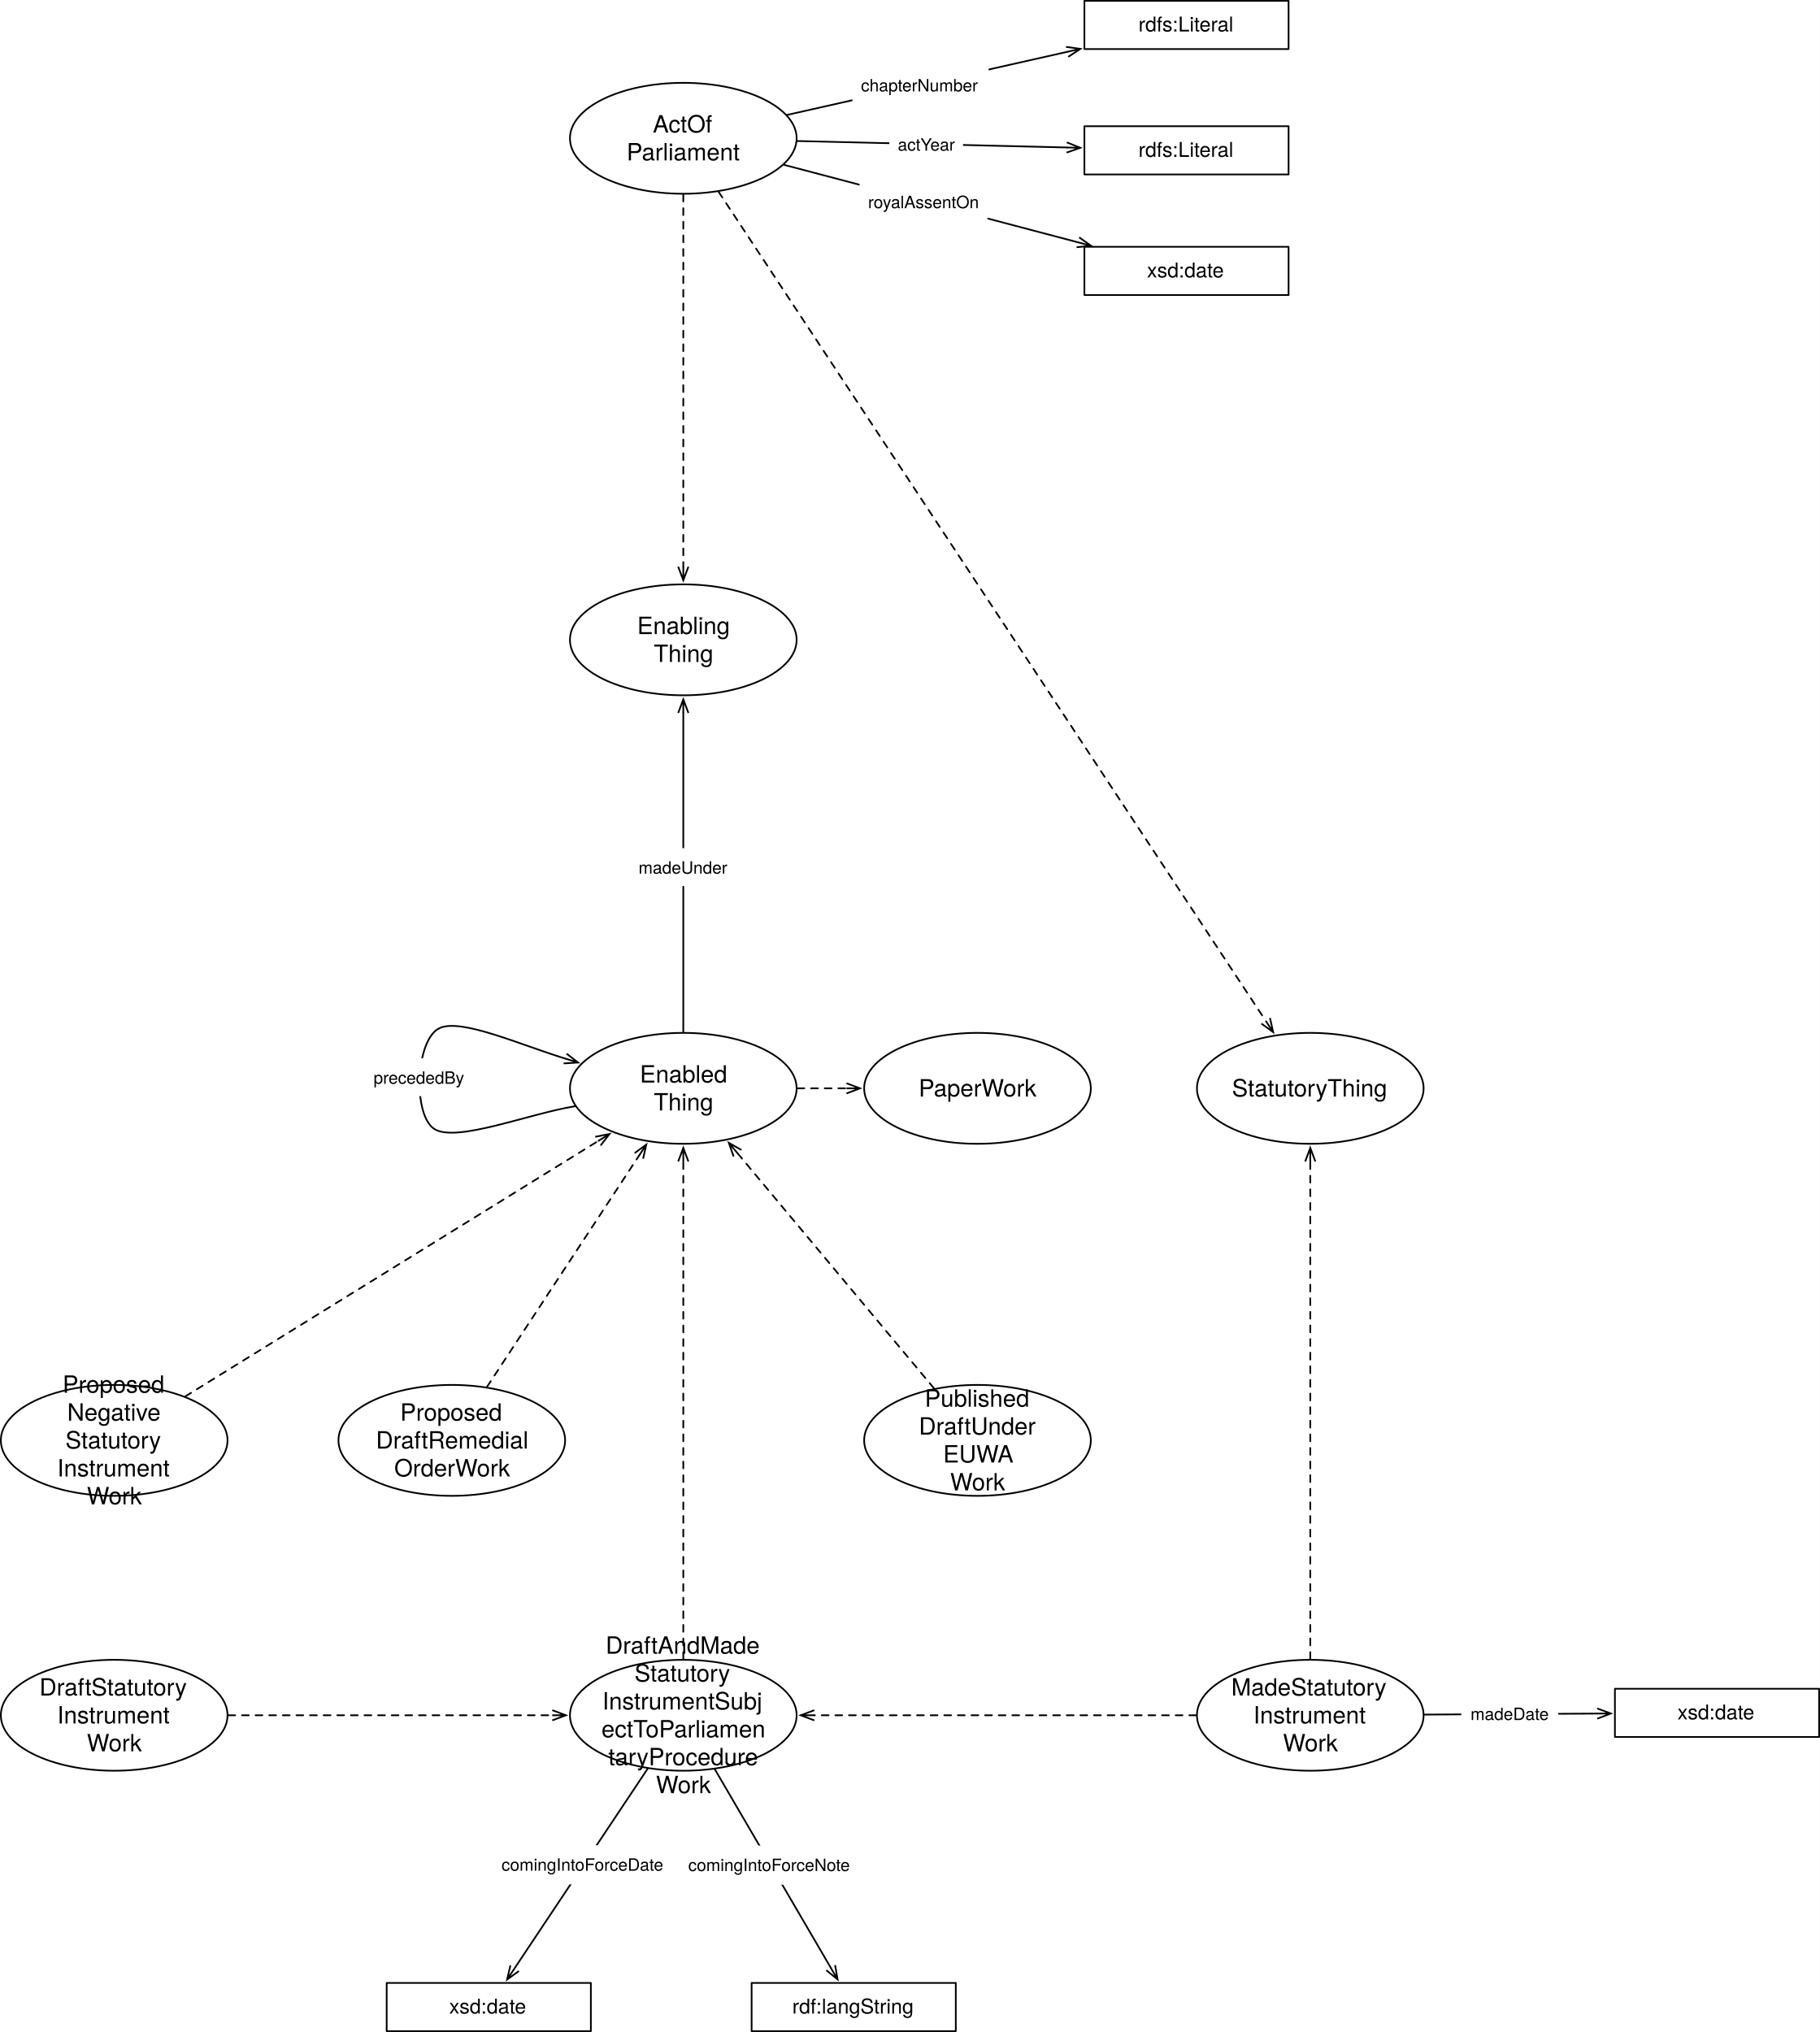
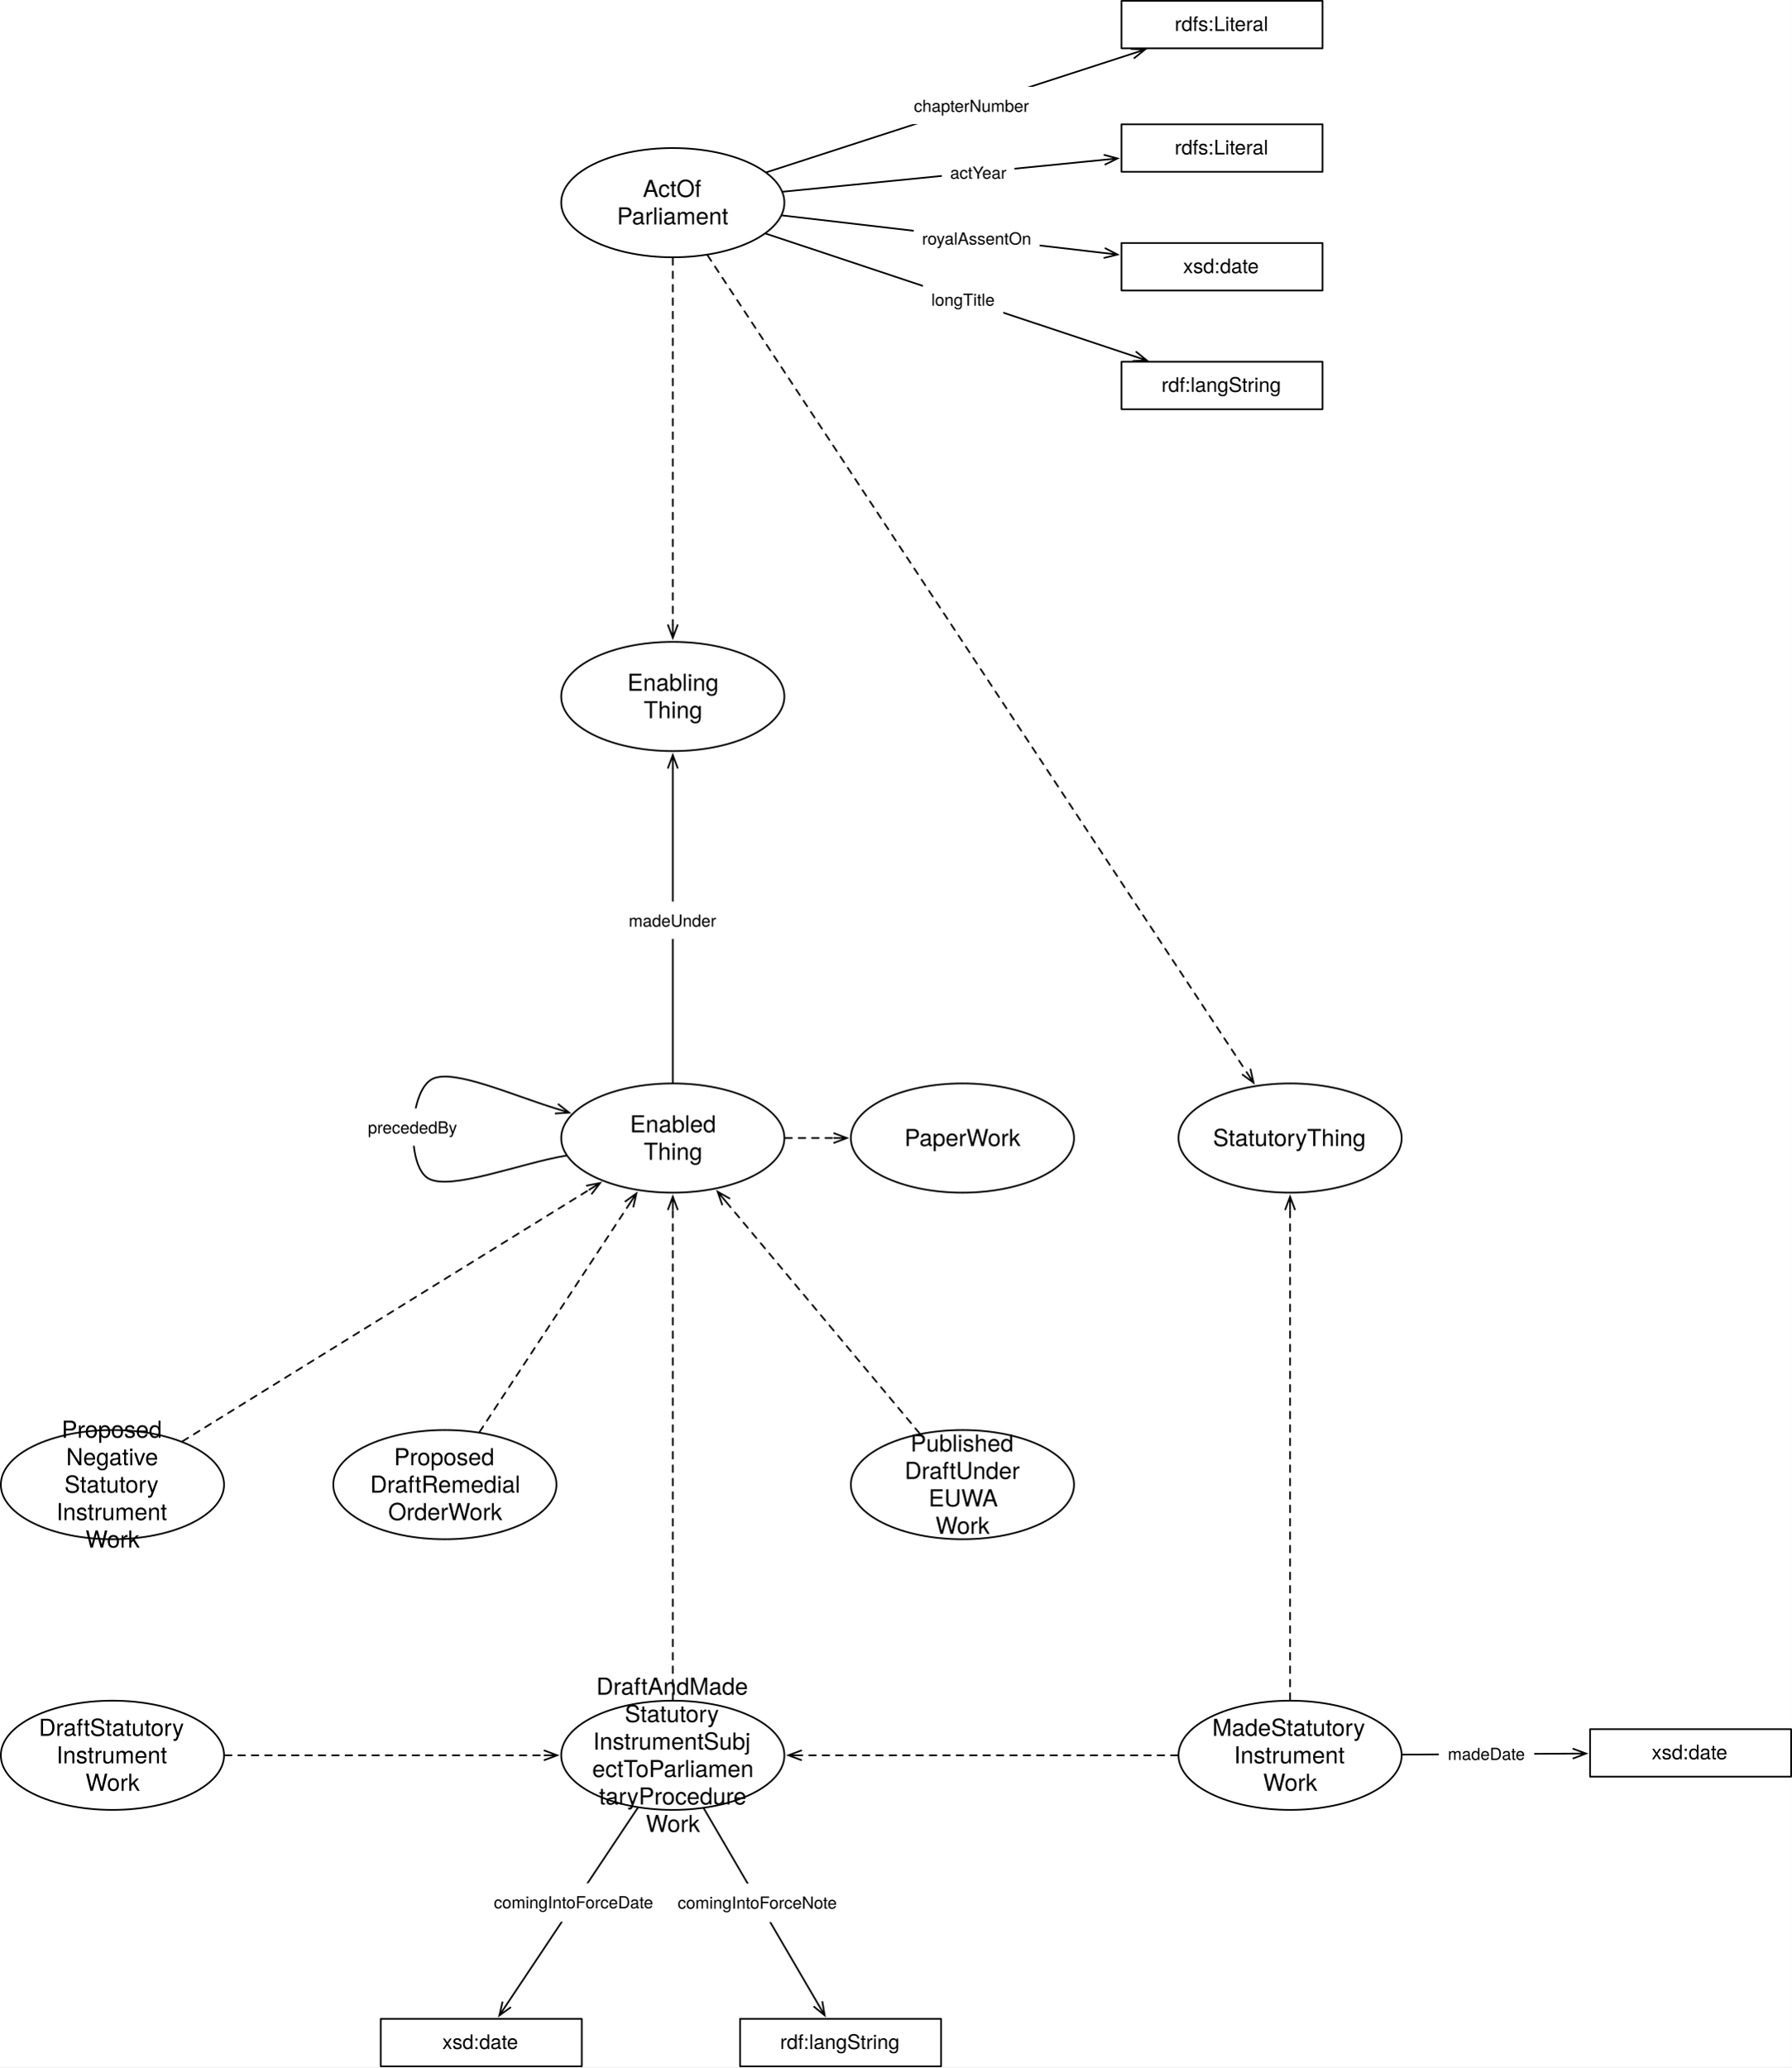
- <svg xmlns="http://www.w3.org/2000/svg" version="1.1" viewBox="1014.303 13.673 1069.661 1194.386" width="1069.661" height="1194.386">
+ <svg xmlns="http://www.w3.org/2000/svg" version="1.1" viewBox="1008.634 27.846 1069.661 1234.071" width="1069.661" height="1234.071">
  <defs>
    <marker orient="auto" overflow="visible" markerUnits="strokeWidth" id="StickArrow_Marker" stroke-linejoin="miter" stroke-miterlimit="10" viewBox="-1 -4 10 8" markerWidth="10" markerHeight="8" color="black">
      <g>
        <path d="M 8 0 L 0 0 M 0 -3 L 8 0 L 0 3" fill="none" stroke="currentColor" stroke-width="1" />
      </g>
    </marker>
    <marker orient="auto" overflow="visible" markerUnits="strokeWidth" id="StickArrow_Marker_2" stroke-linejoin="miter" stroke-miterlimit="10" viewBox="-9 -4 10 8" markerWidth="10" markerHeight="8" color="black">
      <g>
        <path d="M -8 0 L 0 0 M 0 3 L -8 0 L 0 -3" fill="none" stroke="currentColor" stroke-width="1" />
      </g>
    </marker>
  </defs>
-   <g id="Canvas_1" stroke="none" fill-opacity="1" stroke-opacity="1" stroke-dasharray="none" fill="none">
-     <rect fill="white" x="1014.303" y="13.673" width="1069.661" height="1194.386" />
+   <g id="Canvas_1" stroke-opacity="1" fill-opacity="1" stroke-dasharray="none" fill="none" stroke="none">
+     <rect fill="white" x="1008.634" y="27.846" width="1069.661" height="1234.071" />
    <g id="Canvas_1_Layer_1">
      <g id="Graphic_421">
-         <ellipse cx="1784.409" cy="1021.89" rx="66.614" ry="32.598" fill="white" />
-         <ellipse cx="1784.409" cy="1021.89" rx="66.614" ry="32.598" stroke="black" stroke-linecap="round" stroke-linejoin="round" stroke-width="1" />
-         <text transform="translate(1736.118 997.3018)" fill="black">
+         <ellipse cx="1778.74" cy="1075.748" rx="66.614" ry="32.598" fill="white" />
+         <ellipse cx="1778.74" cy="1075.748" rx="66.614" ry="32.598" stroke="black" stroke-linecap="round" stroke-linejoin="round" stroke-width="1" />
+         <text transform="translate(1730.449 1051.16)" fill="black">
          <tspan font-family="Helvetica Neue" font-size="14" fill="black" x="1.874" y="13">MadeStatutory</tspan>
          <tspan font-family="Helvetica Neue" font-size="14" fill="black" x="14.831" y="29.392">Instrument</tspan>
          <tspan font-family="Helvetica Neue" font-size="14" fill="black" x="32.226" y="45.784">Work</tspan>
        </text>
      </g>
      <g id="Graphic_428">
-         <ellipse cx="1415.906" cy="94.961" rx="66.614" ry="32.598" fill="white" />
-         <ellipse cx="1415.906" cy="94.961" rx="66.614" ry="32.598" stroke="black" stroke-linecap="round" stroke-linejoin="round" stroke-width="1" />
-         <text transform="translate(1367.614 78.56863)" fill="black">
+         <ellipse cx="1410.236" cy="148.819" rx="66.614" ry="32.598" fill="white" />
+         <ellipse cx="1410.236" cy="148.819" rx="66.614" ry="32.598" stroke="black" stroke-linecap="round" stroke-linejoin="round" stroke-width="1" />
+         <text transform="translate(1361.945 132.4269)" fill="black">
          <tspan font-family="Helvetica Neue" font-size="14" fill="black" x="30.399" y="13">ActOf</tspan>
          <tspan font-family="Helvetica Neue" font-size="14" fill="black" x="14.971" y="29.392">Parliament</tspan>
        </text>
      </g>
      <g id="Graphic_431">
-         <ellipse cx="1081.417" cy="1021.89" rx="66.614" ry="32.598" fill="white" />
-         <ellipse cx="1081.417" cy="1021.89" rx="66.614" ry="32.598" stroke="black" stroke-linecap="round" stroke-linejoin="round" stroke-width="1" />
-         <text transform="translate(1033.126 997.3018)" fill="black">
+         <ellipse cx="1075.748" cy="1075.748" rx="66.614" ry="32.598" fill="white" />
+         <ellipse cx="1075.748" cy="1075.748" rx="66.614" ry="32.598" stroke="black" stroke-linecap="round" stroke-linejoin="round" stroke-width="1" />
+         <text transform="translate(1027.457 1051.16)" fill="black">
          <tspan font-family="Helvetica Neue" font-size="14" fill="black" x="4.345" y="13">DraftStatutory</tspan>
          <tspan font-family="Helvetica Neue" font-size="14" fill="black" x="14.831" y="29.392">Instrument</tspan>
          <tspan font-family="Helvetica Neue" font-size="14" fill="black" x="32.226" y="45.784">Work</tspan>
        </text>
      </g>
      <g id="Graphic_435">
-         <ellipse cx="1081.417" cy="860.315" rx="66.614" ry="32.598" fill="white" />
-         <ellipse cx="1081.417" cy="860.315" rx="66.614" ry="32.598" stroke="black" stroke-linecap="round" stroke-linejoin="round" stroke-width="1" />
-         <text transform="translate(1033.126 819.335)" fill="black">
+         <ellipse cx="1075.748" cy="914.173" rx="66.614" ry="32.598" fill="white" />
+         <ellipse cx="1075.748" cy="914.173" rx="66.614" ry="32.598" stroke="black" stroke-linecap="round" stroke-linejoin="round" stroke-width="1" />
+         <text transform="translate(1027.457 873.1932)" fill="black">
          <tspan font-family="Helvetica Neue" font-size="14" fill="black" x="17.953" y="13">Proposed</tspan>
          <tspan font-family="Helvetica Neue" font-size="14" fill="black" x="20.683" y="29.392">Negative</tspan>
          <tspan font-family="Helvetica Neue" font-size="14" fill="black" x="19.64" y="45.784">Statutory</tspan>
          <tspan font-family="Helvetica Neue" font-size="14" fill="black" x="14.831" y="62.176">Instrument</tspan>
          <tspan font-family="Helvetica Neue" font-size="14" fill="black" x="32.226" y="78.568">Work</tspan>
        </text>
      </g>
      <g id="Graphic_447">
-         <ellipse cx="1415.906" cy="1021.89" rx="66.614" ry="32.598" fill="white" />
-         <ellipse cx="1415.906" cy="1021.89" rx="66.614" ry="32.598" stroke="black" stroke-linecap="round" stroke-linejoin="round" stroke-width="1" />
-         <text transform="translate(1367.614 972.7138)" fill="black">
+         <ellipse cx="1410.236" cy="1075.748" rx="66.614" ry="32.598" fill="white" />
+         <ellipse cx="1410.236" cy="1075.748" rx="66.614" ry="32.598" stroke="black" stroke-linecap="round" stroke-linejoin="round" stroke-width="1" />
+         <text transform="translate(1361.945 1026.572)" fill="black">
          <tspan font-family="Helvetica Neue" font-size="14" fill="black" x="2.651" y="13">DraftAndMade</tspan>
          <tspan font-family="Helvetica Neue" font-size="14" fill="black" x="19.64" y="29.392">Statutory</tspan>
          <tspan font-family="Helvetica Neue" font-size="14" fill="black" x=".698" y="45.784">InstrumentSubj</tspan>
          <tspan font-family="Helvetica Neue" font-size="14" fill="black" x=".194" y="62.176">ectToParliamen</tspan>
          <tspan font-family="Helvetica Neue" font-size="14" fill="black" x="4.212" y="78.568">taryProcedure</tspan>
          <tspan font-family="Helvetica Neue" font-size="14" fill="black" x="32.226" y="94.96">Work</tspan>
        </text>
      </g>
      <g id="Graphic_449">
-         <rect x="1963.465" y="1006.299" width="120" height="28.346" fill="white" />
-         <rect x="1963.465" y="1006.299" width="120" height="28.346" stroke="black" stroke-linecap="round" stroke-linejoin="round" stroke-width="1" />
-         <text transform="translate(1968.465 1013.304)" fill="black">
+         <rect x="1957.795" y="1060.158" width="120" height="28.346" fill="white" />
+         <rect x="1957.795" y="1060.158" width="120" height="28.346" stroke="black" stroke-linecap="round" stroke-linejoin="round" stroke-width="1" />
+         <text transform="translate(1962.795 1067.163)" fill="black">
          <tspan font-family="Helvetica Neue" font-size="12" fill="black" x="31.774" y="11">xsd:date</tspan>
        </text>
      </g>
      <g id="Line_265">
-         <line x1="1851.519" y1="1021.492" x2="1953.065" y2="1020.89" marker-end="url(#StickArrow_Marker)" stroke="black" stroke-linecap="round" stroke-linejoin="round" stroke-width="1" />
+         <line x1="1845.85" y1="1075.35" x2="1947.395" y2="1074.748" marker-end="url(#StickArrow_Marker)" stroke="black" stroke-linecap="round" stroke-linejoin="round" stroke-width="1" />
      </g>
      <g id="Graphic_266">
-         <rect x="1873.169" y="1009.694" width="57" height="23" fill="white" />
-         <text transform="translate(1878.604 1014.694)" fill="black">
+         <rect x="1867.499" y="1063.553" width="57" height="23" fill="white" />
+         <text transform="translate(1872.935 1068.553)" fill="black">
          <tspan font-family="Helvetica Neue" font-size="10" fill="black" x="50803806e-20" y="10">madeDate</tspan>
        </text>
      </g>
      <g id="Graphic_450">
-         <rect x="1241.575" y="1179.213" width="120" height="28.346" fill="white" />
-         <rect x="1241.575" y="1179.213" width="120" height="28.346" stroke="black" stroke-linecap="round" stroke-linejoin="round" stroke-width="1" />
-         <text transform="translate(1246.575 1186.218)" fill="black">
+         <rect x="1235.906" y="1233.071" width="120" height="28.346" fill="white" />
+         <rect x="1235.906" y="1233.071" width="120" height="28.346" stroke="black" stroke-linecap="round" stroke-linejoin="round" stroke-width="1" />
+         <text transform="translate(1240.906 1240.076)" fill="black">
          <tspan font-family="Helvetica Neue" font-size="12" fill="black" x="31.774" y="11">xsd:date</tspan>
        </text>
      </g>
      <g id="Line_268">
-         <line x1="1394.963" y1="1053.303" x2="1316.793" y2="1170.559" marker-end="url(#StickArrow_Marker)" stroke="black" stroke-linecap="round" stroke-linejoin="round" stroke-width="1" />
+         <line x1="1389.294" y1="1107.162" x2="1311.123" y2="1224.418" marker-end="url(#StickArrow_Marker)" stroke="black" stroke-linecap="round" stroke-linejoin="round" stroke-width="1" />
      </g>
      <g id="Graphic_269">
-         <rect x="1303.816" y="1098.275" width="107" height="23" fill="white" />
-         <text transform="translate(1309.066 1103.275)" fill="black">
+         <rect x="1298.146" y="1152.133" width="107" height="23" fill="white" />
+         <text transform="translate(1303.396 1157.133)" fill="black">
          <tspan font-family="Helvetica Neue" font-size="10" fill="black" x="0" y="10">comingIntoForceDate</tspan>
        </text>
      </g>
      <g id="Graphic_451">
-         <rect x="1456.063" y="1179.213" width="120" height="28.346" fill="white" />
-         <rect x="1456.063" y="1179.213" width="120" height="28.346" stroke="black" stroke-linecap="round" stroke-linejoin="round" stroke-width="1" />
-         <text transform="translate(1461.063 1186.218)" fill="black">
+         <rect x="1450.394" y="1233.071" width="120" height="28.346" fill="white" />
+         <rect x="1450.394" y="1233.071" width="120" height="28.346" stroke="black" stroke-linecap="round" stroke-linejoin="round" stroke-width="1" />
+         <text transform="translate(1455.394 1240.076)" fill="black">
          <tspan font-family="Helvetica Neue" font-size="12" fill="black" x="18.886" y="11">rdf:langString</tspan>
        </text>
      </g>
      <g id="Line_271">
-         <line x1="1434.466" y1="1053.671" x2="1502.541" y2="1170.232" marker-end="url(#StickArrow_Marker)" stroke="black" stroke-linecap="round" stroke-linejoin="round" stroke-width="1" />
+         <line x1="1428.797" y1="1107.529" x2="1496.871" y2="1224.09" marker-end="url(#StickArrow_Marker)" stroke="black" stroke-linecap="round" stroke-linejoin="round" stroke-width="1" />
      </g>
      <g id="Graphic_272">
-         <rect x="1413.346" y="1098.47" width="108" height="23" fill="white" />
-         <text transform="translate(1418.821 1103.47)" fill="black">
+         <rect x="1407.677" y="1152.328" width="108" height="23" fill="white" />
+         <text transform="translate(1413.152 1157.328)" fill="black">
          <tspan font-family="Helvetica Neue" font-size="10" fill="black" x="0" y="10">comingIntoForceNote</tspan>
        </text>
      </g>
      <g id="Graphic_499">
-         <ellipse cx="1415.906" cy="653.386" rx="66.614" ry="32.598" fill="white" />
-         <ellipse cx="1415.906" cy="653.386" rx="66.614" ry="32.598" stroke="black" stroke-linecap="round" stroke-linejoin="round" stroke-width="1" />
-         <text transform="translate(1367.614 636.9938)" fill="black">
+         <ellipse cx="1410.236" cy="707.244" rx="66.614" ry="32.598" fill="white" />
+         <ellipse cx="1410.236" cy="707.244" rx="66.614" ry="32.598" stroke="black" stroke-linecap="round" stroke-linejoin="round" stroke-width="1" />
+         <text transform="translate(1361.945 690.8521)" fill="black">
          <tspan font-family="Helvetica Neue" font-size="14" fill="black" x="22.748" y="13">Enabled</tspan>
          <tspan font-family="Helvetica Neue" font-size="14" fill="black" x="30.917" y="29.392">Thing</tspan>
        </text>
      </g>
      <g id="Line_501">
-         <line x1="1415.906" y1="988.791" x2="1415.906" y2="696.384" marker-end="url(#StickArrow_Marker)" stroke="black" stroke-linecap="round" stroke-linejoin="round" stroke-dasharray="4.0,4.0" stroke-width="1" />
+         <line x1="1410.236" y1="1042.65" x2="1410.236" y2="750.242" marker-end="url(#StickArrow_Marker)" stroke="black" stroke-linecap="round" stroke-linejoin="round" stroke-dasharray="4.0,4.0" stroke-width="1" />
      </g>
      <g id="Line_500">
-         <line x1="1123.173" y1="834.483" x2="1365.73" y2="684.426" marker-end="url(#StickArrow_Marker)" stroke="black" stroke-linecap="round" stroke-linejoin="round" stroke-dasharray="4.0,4.0" stroke-width="1" />
+         <line x1="1117.504" y1="888.341" x2="1360.061" y2="738.285" marker-end="url(#StickArrow_Marker)" stroke="black" stroke-linecap="round" stroke-linejoin="round" stroke-dasharray="4.0,4.0" stroke-width="1" />
      </g>
      <g id="Graphic_541">
-         <rect x="1651.653" y="87.874" width="120" height="28.346" fill="white" />
-         <rect x="1651.653" y="87.874" width="120" height="28.346" stroke="black" stroke-linecap="round" stroke-linejoin="round" stroke-width="1" />
-         <text transform="translate(1656.653 94.87924)" fill="black">
+         <rect x="1678.11" y="102.047" width="120" height="28.346" fill="white" />
+         <rect x="1678.11" y="102.047" width="120" height="28.346" stroke="black" stroke-linecap="round" stroke-linejoin="round" stroke-width="1" />
+         <text transform="translate(1683.11 109.0525)" fill="black">
          <tspan font-family="Helvetica Neue" font-size="12" fill="black" x="26.776" y="11">rdfs:Literal</tspan>
        </text>
      </g>
      <g id="Line_540">
-         <line x1="1482.94" y1="96.567" x2="1641.256" y2="100.36" marker-end="url(#StickArrow_Marker)" stroke="black" stroke-linecap="round" stroke-linejoin="round" stroke-width="1" />
+         <line x1="1476.021" y1="142.278" x2="1667.761" y2="123.215" marker-end="url(#StickArrow_Marker)" stroke="black" stroke-linecap="round" stroke-linejoin="round" stroke-width="1" />
      </g>
      <g id="Graphic_539">
-         <rect x="1536.97" y="87.241" width="43.33" height="22.28" fill="white" />
-         <text transform="translate(1541.97 92.24068)" fill="black">
+         <rect x="1570.825" y="119.559" width="43.33" height="22.28" fill="white" />
+         <text transform="translate(1575.825 124.5586)" fill="black">
          <tspan font-family="Helvetica Neue" font-size="10" fill="black" x="8704149e-19" y="10">actYear</tspan>
        </text>
      </g>
      <g id="Line_543">
-         <line x1="1476.922" y1="81.217" x2="1641.508" y2="44.146" marker-end="url(#StickArrow_Marker)" stroke="black" stroke-linecap="round" stroke-linejoin="round" stroke-width="1" />
+         <line x1="1466.255" y1="130.657" x2="1684.501" y2="59.9" marker-end="url(#StickArrow_Marker)" stroke="black" stroke-linecap="round" stroke-linejoin="round" stroke-width="1" />
      </g>
      <g id="Graphic_542">
-         <rect x="1515.321" y="52.417" width="80.02" height="22.28" fill="white" />
-         <text transform="translate(1520.321 57.41654)" fill="black">
+         <rect x="1549.172" y="79.663" width="80.02" height="22.28" fill="white" />
+         <text transform="translate(1554.172 84.66318)" fill="black">
          <tspan font-family="Helvetica Neue" font-size="10" fill="black" x="22026825e-20" y="10">chapterNumber</tspan>
        </text>
      </g>
      <g id="Graphic_547">
-         <rect x="1651.653" y="14.173" width="120" height="28.346" fill="white" />
-         <rect x="1651.653" y="14.173" width="120" height="28.346" stroke="black" stroke-linecap="round" stroke-linejoin="round" stroke-width="1" />
-         <text transform="translate(1656.653 21.17846)" fill="black">
+         <rect x="1678.11" y="28.346" width="120" height="28.346" fill="white" />
+         <rect x="1678.11" y="28.346" width="120" height="28.346" stroke="black" stroke-linecap="round" stroke-linejoin="round" stroke-width="1" />
+         <text transform="translate(1683.11 35.35169)" fill="black">
          <tspan font-family="Helvetica Neue" font-size="12" fill="black" x="26.776" y="11">rdfs:Literal</tspan>
        </text>
      </g>
      <g id="Graphic_548">
-         <rect x="1651.653" y="158.74" width="120" height="28.346" fill="white" />
-         <rect x="1651.653" y="158.74" width="120" height="28.346" stroke="black" stroke-linecap="round" stroke-linejoin="round" stroke-width="1" />
-         <text transform="translate(1656.653 165.7454)" fill="black">
+         <rect x="1678.11" y="172.913" width="120" height="28.346" fill="white" />
+         <rect x="1678.11" y="172.913" width="120" height="28.346" stroke="black" stroke-linecap="round" stroke-linejoin="round" stroke-width="1" />
+         <text transform="translate(1683.11 179.9186)" fill="black">
          <tspan font-family="Helvetica Neue" font-size="12" fill="black" x="31.774" y="11">xsd:date</tspan>
        </text>
      </g>
      <g id="Line_550">
-         <line x1="1475.053" y1="110.55" x2="1647.825" y2="156.089" marker-end="url(#StickArrow_Marker)" stroke="black" stroke-linecap="round" stroke-linejoin="round" stroke-width="1" />
+         <line x1="1475.539" y1="156.441" x2="1667.78" y2="178.878" marker-end="url(#StickArrow_Marker)" stroke="black" stroke-linecap="round" stroke-linejoin="round" stroke-width="1" />
      </g>
      <g id="Graphic_549">
-         <rect x="1519.507" y="121.038" width="75.2" height="22.28" fill="white" />
-         <text transform="translate(1524.507 126.0383)" fill="black">
+         <rect x="1554.057" y="158.853" width="75.2" height="22.28" fill="white" />
+         <text transform="translate(1559.057 163.8534)" fill="black">
          <tspan font-family="Helvetica Neue" font-size="10" fill="black" x="3623768e-19" y="10">royalAssentOn</tspan>
        </text>
      </g>
      <g id="Graphic_551">
-         <ellipse cx="1588.819" cy="860.315" rx="66.614" ry="32.598" fill="white" />
-         <ellipse cx="1588.819" cy="860.315" rx="66.614" ry="32.598" stroke="black" stroke-linecap="round" stroke-linejoin="round" stroke-width="1" />
-         <text transform="translate(1540.528 827.531)" fill="black">
+         <ellipse cx="1583.15" cy="914.173" rx="66.614" ry="32.598" fill="white" />
+         <ellipse cx="1583.15" cy="914.173" rx="66.614" ry="32.598" stroke="black" stroke-linecap="round" stroke-linejoin="round" stroke-width="1" />
+         <text transform="translate(1534.858 881.3892)" fill="black">
          <tspan font-family="Helvetica Neue" font-size="14" fill="black" x="17.302" y="13">Published</tspan>
          <tspan font-family="Helvetica Neue" font-size="14" fill="black" x="13.809" y="29.392">DraftUnder</tspan>
          <tspan font-family="Helvetica Neue" font-size="14" fill="black" x="28.11" y="45.784">EUWA</tspan>
          <tspan font-family="Helvetica Neue" font-size="14" fill="black" x="32.226" y="62.176">Work</tspan>
        </text>
      </g>
      <g id="Line_552">
-         <line x1="1563.278" y1="829.75" x2="1447.794" y2="691.547" marker-end="url(#StickArrow_Marker)" stroke="black" stroke-linecap="round" stroke-linejoin="round" stroke-dasharray="4.0,4.0" stroke-width="1" />
+         <line x1="1557.609" y1="883.609" x2="1442.125" y2="745.406" marker-end="url(#StickArrow_Marker)" stroke="black" stroke-linecap="round" stroke-linejoin="round" stroke-dasharray="4.0,4.0" stroke-width="1" />
      </g>
      <g id="Line_554">
-         <path d="M 1346.428 635.871 C 1319.536 627.582 1285.496 612.175 1272.726 617.953 C 1258.388 624.44 1256.664 669.825 1269.921 677.48 C 1283.178 685.135 1324.828 668.418 1352.277 663.888" marker-start="url(#StickArrow_Marker_2)" stroke="black" stroke-linecap="round" stroke-linejoin="round" stroke-width="1" />
+         <path d="M 1340.758 689.729 C 1313.867 681.44 1279.827 666.033 1267.057 671.811 C 1252.719 678.299 1250.995 723.684 1264.252 731.339 C 1277.509 738.994 1319.159 722.276 1346.608 717.746" marker-start="url(#StickArrow_Marker_2)" stroke="black" stroke-linecap="round" stroke-linejoin="round" stroke-width="1" />
      </g>
      <g id="Graphic_553">
-         <rect x="1228.861" y="635.702" width="64.27" height="22.28" fill="white" />
-         <text transform="translate(1233.861 640.7022)" fill="black">
+         <rect x="1223.191" y="689.561" width="64.27" height="22.28" fill="white" />
+         <text transform="translate(1228.191 694.5605)" fill="black">
          <tspan font-family="Helvetica Neue" font-size="10" fill="black" x="21671553e-20" y="10">precededBy</tspan>
        </text>
      </g>
      <g id="Graphic_560">
-         <ellipse cx="1415.906" cy="389.764" rx="66.614" ry="32.598" fill="white" />
-         <ellipse cx="1415.906" cy="389.764" rx="66.614" ry="32.598" stroke="black" stroke-linecap="round" stroke-linejoin="round" stroke-width="1" />
-         <text transform="translate(1367.614 373.3718)" fill="black">
+         <ellipse cx="1410.236" cy="443.622" rx="66.614" ry="32.598" fill="white" />
+         <ellipse cx="1410.236" cy="443.622" rx="66.614" ry="32.598" stroke="black" stroke-linecap="round" stroke-linejoin="round" stroke-width="1" />
+         <text transform="translate(1361.945 427.2301)" fill="black">
          <tspan font-family="Helvetica Neue" font-size="14" fill="black" x="21.194" y="13">Enabling</tspan>
          <tspan font-family="Helvetica Neue" font-size="14" fill="black" x="30.917" y="29.392">Thing</tspan>
        </text>
      </g>
      <g id="Line_562">
-         <line x1="1415.906" y1="620.287" x2="1415.906" y2="432.762" marker-end="url(#StickArrow_Marker)" stroke="black" stroke-linecap="round" stroke-linejoin="round" stroke-width="1" />
+         <line x1="1410.236" y1="674.146" x2="1410.236" y2="486.62" marker-end="url(#StickArrow_Marker)" stroke="black" stroke-linecap="round" stroke-linejoin="round" stroke-width="1" />
      </g>
      <g id="Graphic_561">
-         <rect x="1384.601" y="512.211" width="62.61" height="22.28" fill="white" />
-         <text transform="translate(1389.601 517.2105)" fill="black">
+         <rect x="1378.931" y="566.069" width="62.61" height="22.28" fill="white" />
+         <text transform="translate(1383.931 571.0688)" fill="black">
          <tspan font-family="Helvetica Neue" font-size="10" fill="black" x="29132252e-20" y="10">madeUnder</tspan>
        </text>
      </g>
      <g id="Line_563">
-         <line x1="1415.906" y1="128.059" x2="1415.906" y2="346.765" marker-end="url(#StickArrow_Marker)" stroke="black" stroke-linecap="round" stroke-linejoin="round" stroke-dasharray="4.0,4.0" stroke-width="1" />
+         <line x1="1410.236" y1="181.917" x2="1410.236" y2="400.624" marker-end="url(#StickArrow_Marker)" stroke="black" stroke-linecap="round" stroke-linejoin="round" stroke-dasharray="4.0,4.0" stroke-width="1" />
      </g>
      <g id="Graphic_564">
-         <ellipse cx="1784.409" cy="653.386" rx="66.614" ry="32.598" fill="white" />
-         <ellipse cx="1784.409" cy="653.386" rx="66.614" ry="32.598" stroke="black" stroke-linecap="round" stroke-linejoin="round" stroke-width="1" />
-         <text transform="translate(1736.118 645.1898)" fill="black">
+         <ellipse cx="1778.74" cy="707.244" rx="66.614" ry="32.598" fill="white" />
+         <ellipse cx="1778.74" cy="707.244" rx="66.614" ry="32.598" stroke="black" stroke-linecap="round" stroke-linejoin="round" stroke-width="1" />
+         <text transform="translate(1730.449 699.0481)" fill="black">
          <tspan font-family="Helvetica Neue" font-size="14" fill="black" x="2.266" y="13">StatutoryThing</tspan>
        </text>
      </g>
      <g id="Line_565">
-         <line x1="1784.409" y1="988.791" x2="1784.409" y2="696.384" marker-end="url(#StickArrow_Marker)" stroke="black" stroke-linecap="round" stroke-linejoin="round" stroke-dasharray="4.0,4.0" stroke-width="1" />
+         <line x1="1778.74" y1="1042.65" x2="1778.74" y2="750.242" marker-end="url(#StickArrow_Marker)" stroke="black" stroke-linecap="round" stroke-linejoin="round" stroke-dasharray="4.0,4.0" stroke-width="1" />
      </g>
      <g id="Line_566">
-         <line x1="1436.656" y1="126.406" x2="1758.206" y2="613.678" marker-end="url(#StickArrow_Marker)" stroke="black" stroke-linecap="round" stroke-linejoin="round" stroke-dasharray="4.0,4.0" stroke-width="1" />
+         <line x1="1430.987" y1="180.264" x2="1752.537" y2="667.536" marker-end="url(#StickArrow_Marker)" stroke="black" stroke-linecap="round" stroke-linejoin="round" stroke-dasharray="4.0,4.0" stroke-width="1" />
      </g>
      <g id="Graphic_567">
-         <ellipse cx="1279.842" cy="860.315" rx="66.614" ry="32.598" fill="white" />
-         <ellipse cx="1279.842" cy="860.315" rx="66.614" ry="32.598" stroke="black" stroke-linecap="round" stroke-linejoin="round" stroke-width="1" />
-         <text transform="translate(1231.551 835.727)" fill="black">
+         <ellipse cx="1274.173" cy="914.173" rx="66.614" ry="32.598" fill="white" />
+         <ellipse cx="1274.173" cy="914.173" rx="66.614" ry="32.598" stroke="black" stroke-linecap="round" stroke-linejoin="round" stroke-width="1" />
+         <text transform="translate(1225.882 889.5852)" fill="black">
          <tspan font-family="Helvetica Neue" font-size="14" fill="black" x="17.953" y="13">Proposed</tspan>
          <tspan font-family="Helvetica Neue" font-size="14" fill="black" x="3.694" y="29.392">DraftRemedial</tspan>
          <tspan font-family="Helvetica Neue" font-size="14" fill="black" x="14.46" y="45.784">OrderWork</tspan>
        </text>
      </g>
      <g id="Line_568">
-         <line x1="1300.526" y1="828.859" x2="1389.783" y2="693.114" marker-end="url(#StickArrow_Marker)" stroke="black" stroke-linecap="round" stroke-linejoin="round" stroke-dasharray="4.0,4.0" stroke-width="1" />
+         <line x1="1294.857" y1="882.717" x2="1384.114" y2="746.972" marker-end="url(#StickArrow_Marker)" stroke="black" stroke-linecap="round" stroke-linejoin="round" stroke-dasharray="4.0,4.0" stroke-width="1" />
      </g>
      <g id="Graphic_569">
-         <ellipse cx="1588.819" cy="653.386" rx="66.614" ry="32.598" fill="white" />
-         <ellipse cx="1588.819" cy="653.386" rx="66.614" ry="32.598" stroke="black" stroke-linecap="round" stroke-linejoin="round" stroke-width="1" />
-         <text transform="translate(1540.528 645.1898)" fill="black">
+         <ellipse cx="1583.15" cy="707.244" rx="66.614" ry="32.598" fill="white" />
+         <ellipse cx="1583.15" cy="707.244" rx="66.614" ry="32.598" stroke="black" stroke-linecap="round" stroke-linejoin="round" stroke-width="1" />
+         <text transform="translate(1534.858 699.0481)" fill="black">
          <tspan font-family="Helvetica Neue" font-size="14" fill="black" x="13.69" y="13">PaperWork</tspan>
        </text>
      </g>
      <g id="Line_570">
-         <line x1="1483.02" y1="653.386" x2="1511.805" y2="653.386" marker-end="url(#StickArrow_Marker)" stroke="black" stroke-linecap="round" stroke-linejoin="round" stroke-dasharray="4.0,4.0" stroke-width="1" />
+         <line x1="1477.35" y1="707.244" x2="1506.135" y2="707.244" marker-end="url(#StickArrow_Marker)" stroke="black" stroke-linecap="round" stroke-linejoin="round" stroke-dasharray="4.0,4.0" stroke-width="1" />
      </g>
      <g id="Line_593">
-         <line x1="1148.532" y1="1021.89" x2="1338.891" y2="1021.89" marker-end="url(#StickArrow_Marker)" stroke="black" stroke-linecap="round" stroke-linejoin="round" stroke-dasharray="4.0,4.0" stroke-width="1" />
+         <line x1="1142.862" y1="1075.748" x2="1333.222" y2="1075.748" marker-end="url(#StickArrow_Marker)" stroke="black" stroke-linecap="round" stroke-linejoin="round" stroke-dasharray="4.0,4.0" stroke-width="1" />
      </g>
      <g id="Line_594">
-         <line x1="1717.295" y1="1021.89" x2="1492.92" y2="1021.89" marker-end="url(#StickArrow_Marker)" stroke="black" stroke-linecap="round" stroke-linejoin="round" stroke-dasharray="4.0,4.0" stroke-width="1" />
+         <line x1="1711.626" y1="1075.748" x2="1487.25" y2="1075.748" marker-end="url(#StickArrow_Marker)" stroke="black" stroke-linecap="round" stroke-linejoin="round" stroke-dasharray="4.0,4.0" stroke-width="1" />
+       </g>
+       <g id="Graphic_595">
+         <rect x="1678.11" y="243.78" width="120" height="28.346" fill="white" />
+         <rect x="1678.11" y="243.78" width="120" height="28.346" stroke="black" stroke-linecap="round" stroke-linejoin="round" stroke-width="1" />
+         <text transform="translate(1683.11 250.7848)" fill="black">
+           <tspan font-family="Helvetica Neue" font-size="12" fill="black" x="18.886" y="11">rdf:langString</tspan>
+         </text>
+       </g>
+       <g id="Line_597">
+         <line x1="1465.801" y1="167.314" x2="1685.661" y2="240.495" marker-end="url(#StickArrow_Marker)" stroke="black" stroke-linecap="round" stroke-linejoin="round" stroke-width="1" />
+       </g>
+       <g id="Graphic_596">
+         <rect x="1559.585" y="195.372" width="47.96" height="22.28" fill="white" />
+         <text transform="translate(1564.585 200.3719)" fill="black">
+           <tspan font-family="Helvetica Neue" font-size="10" fill="black" x="0" y="10">longTitle</tspan>
+         </text>
      </g>
    </g>
  </g>
</svg>
